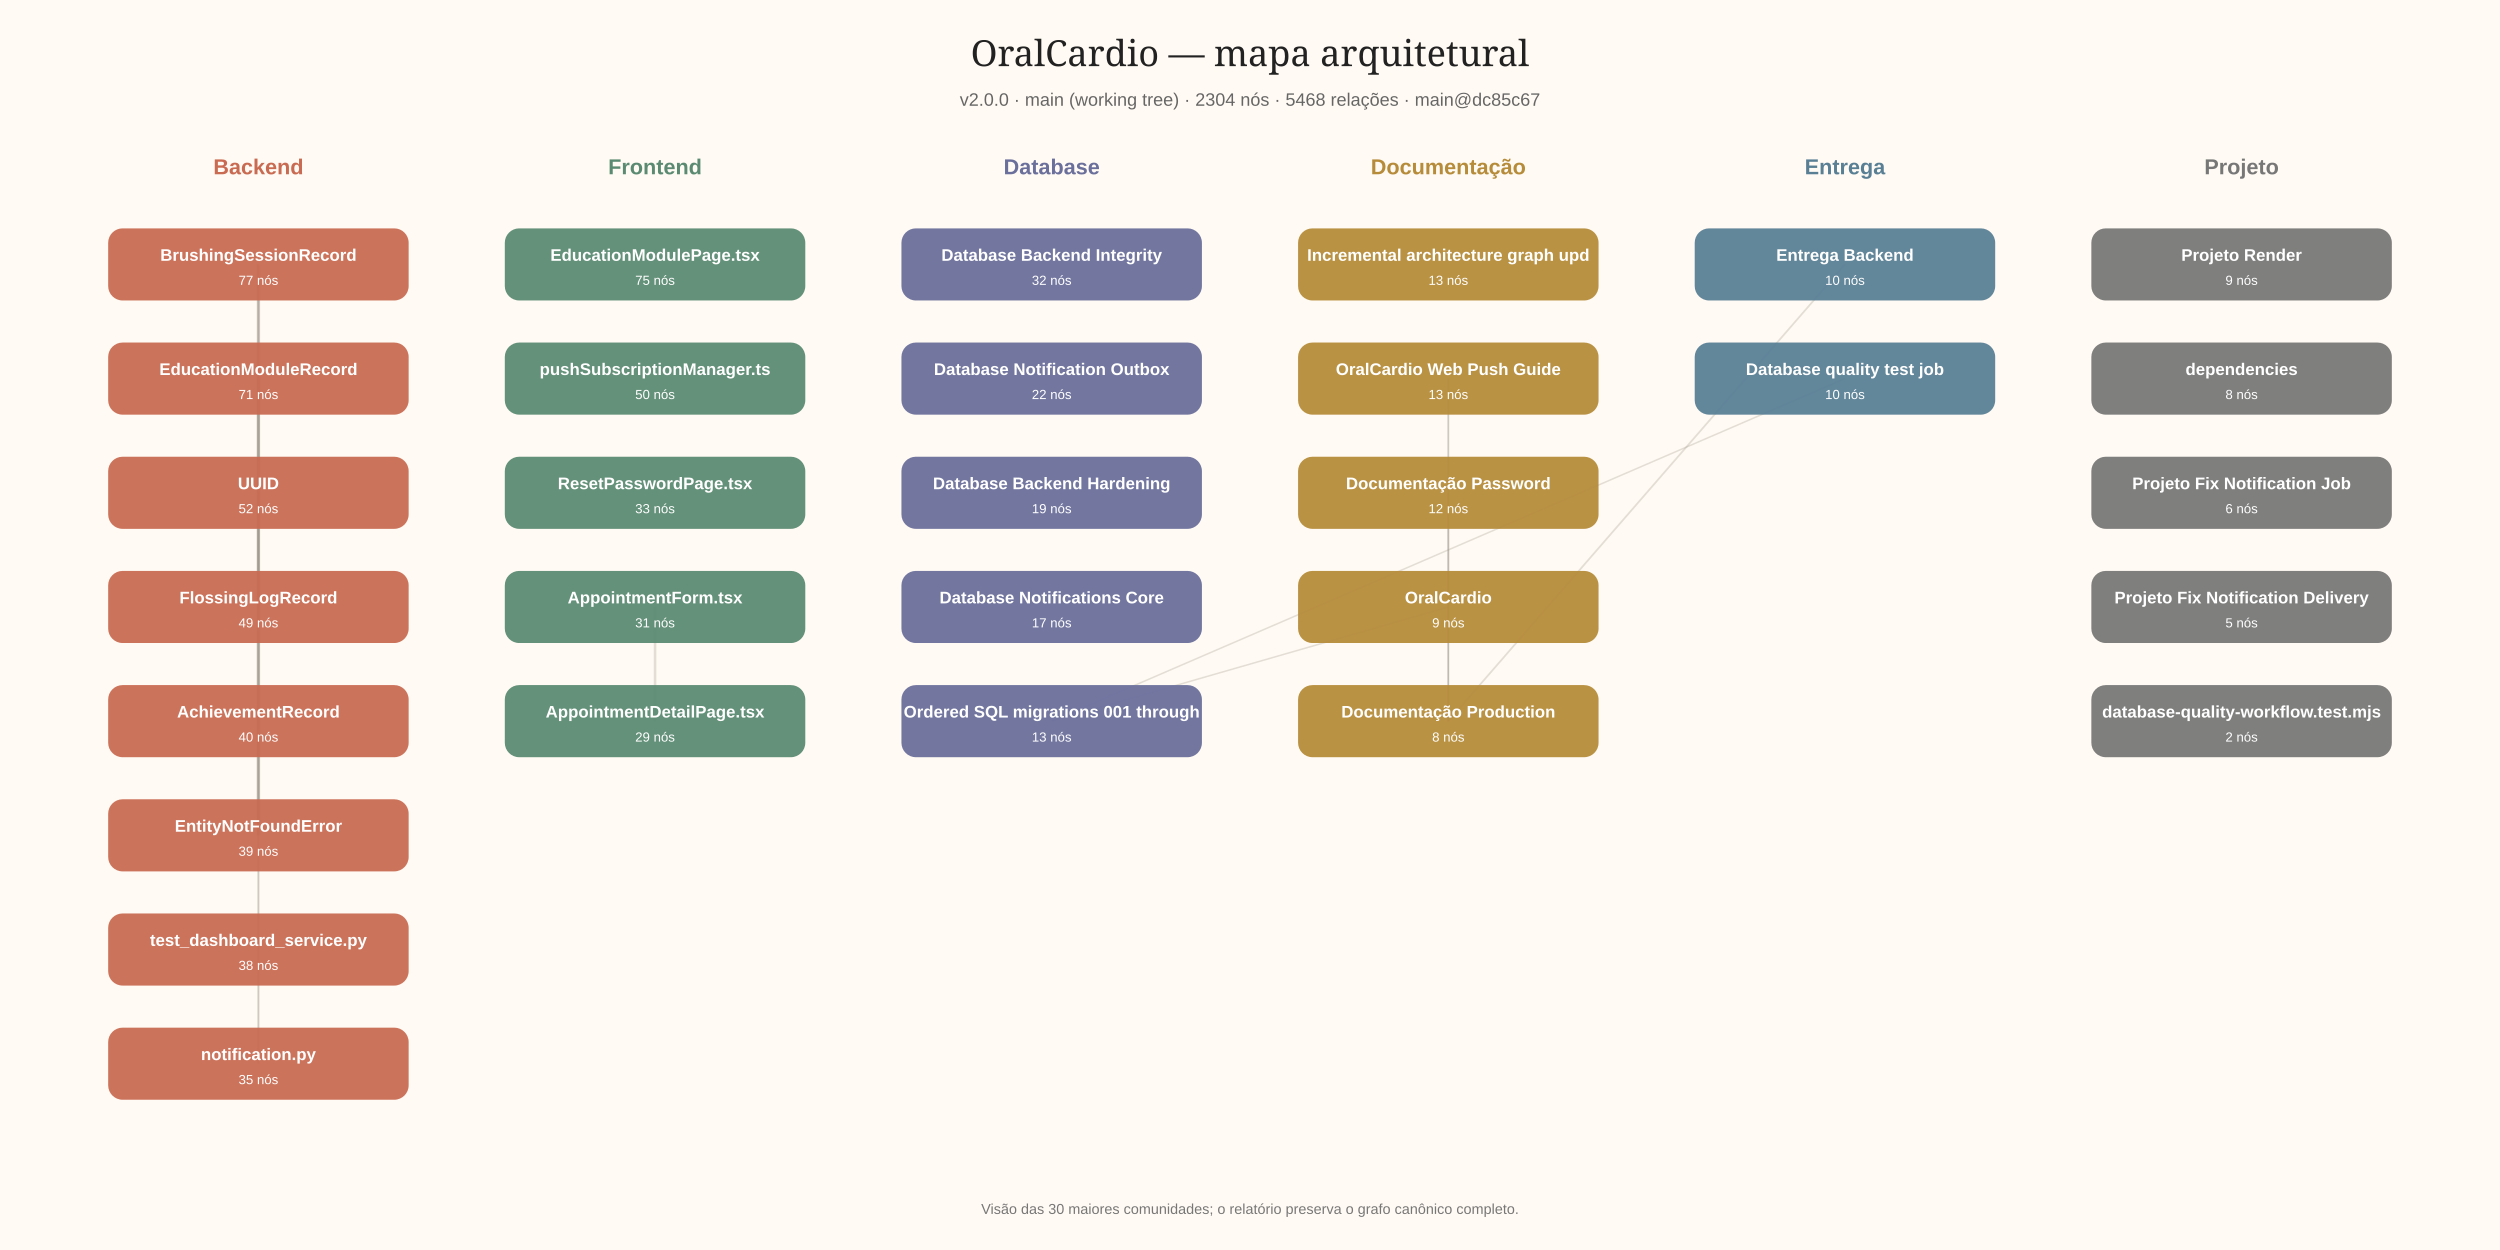
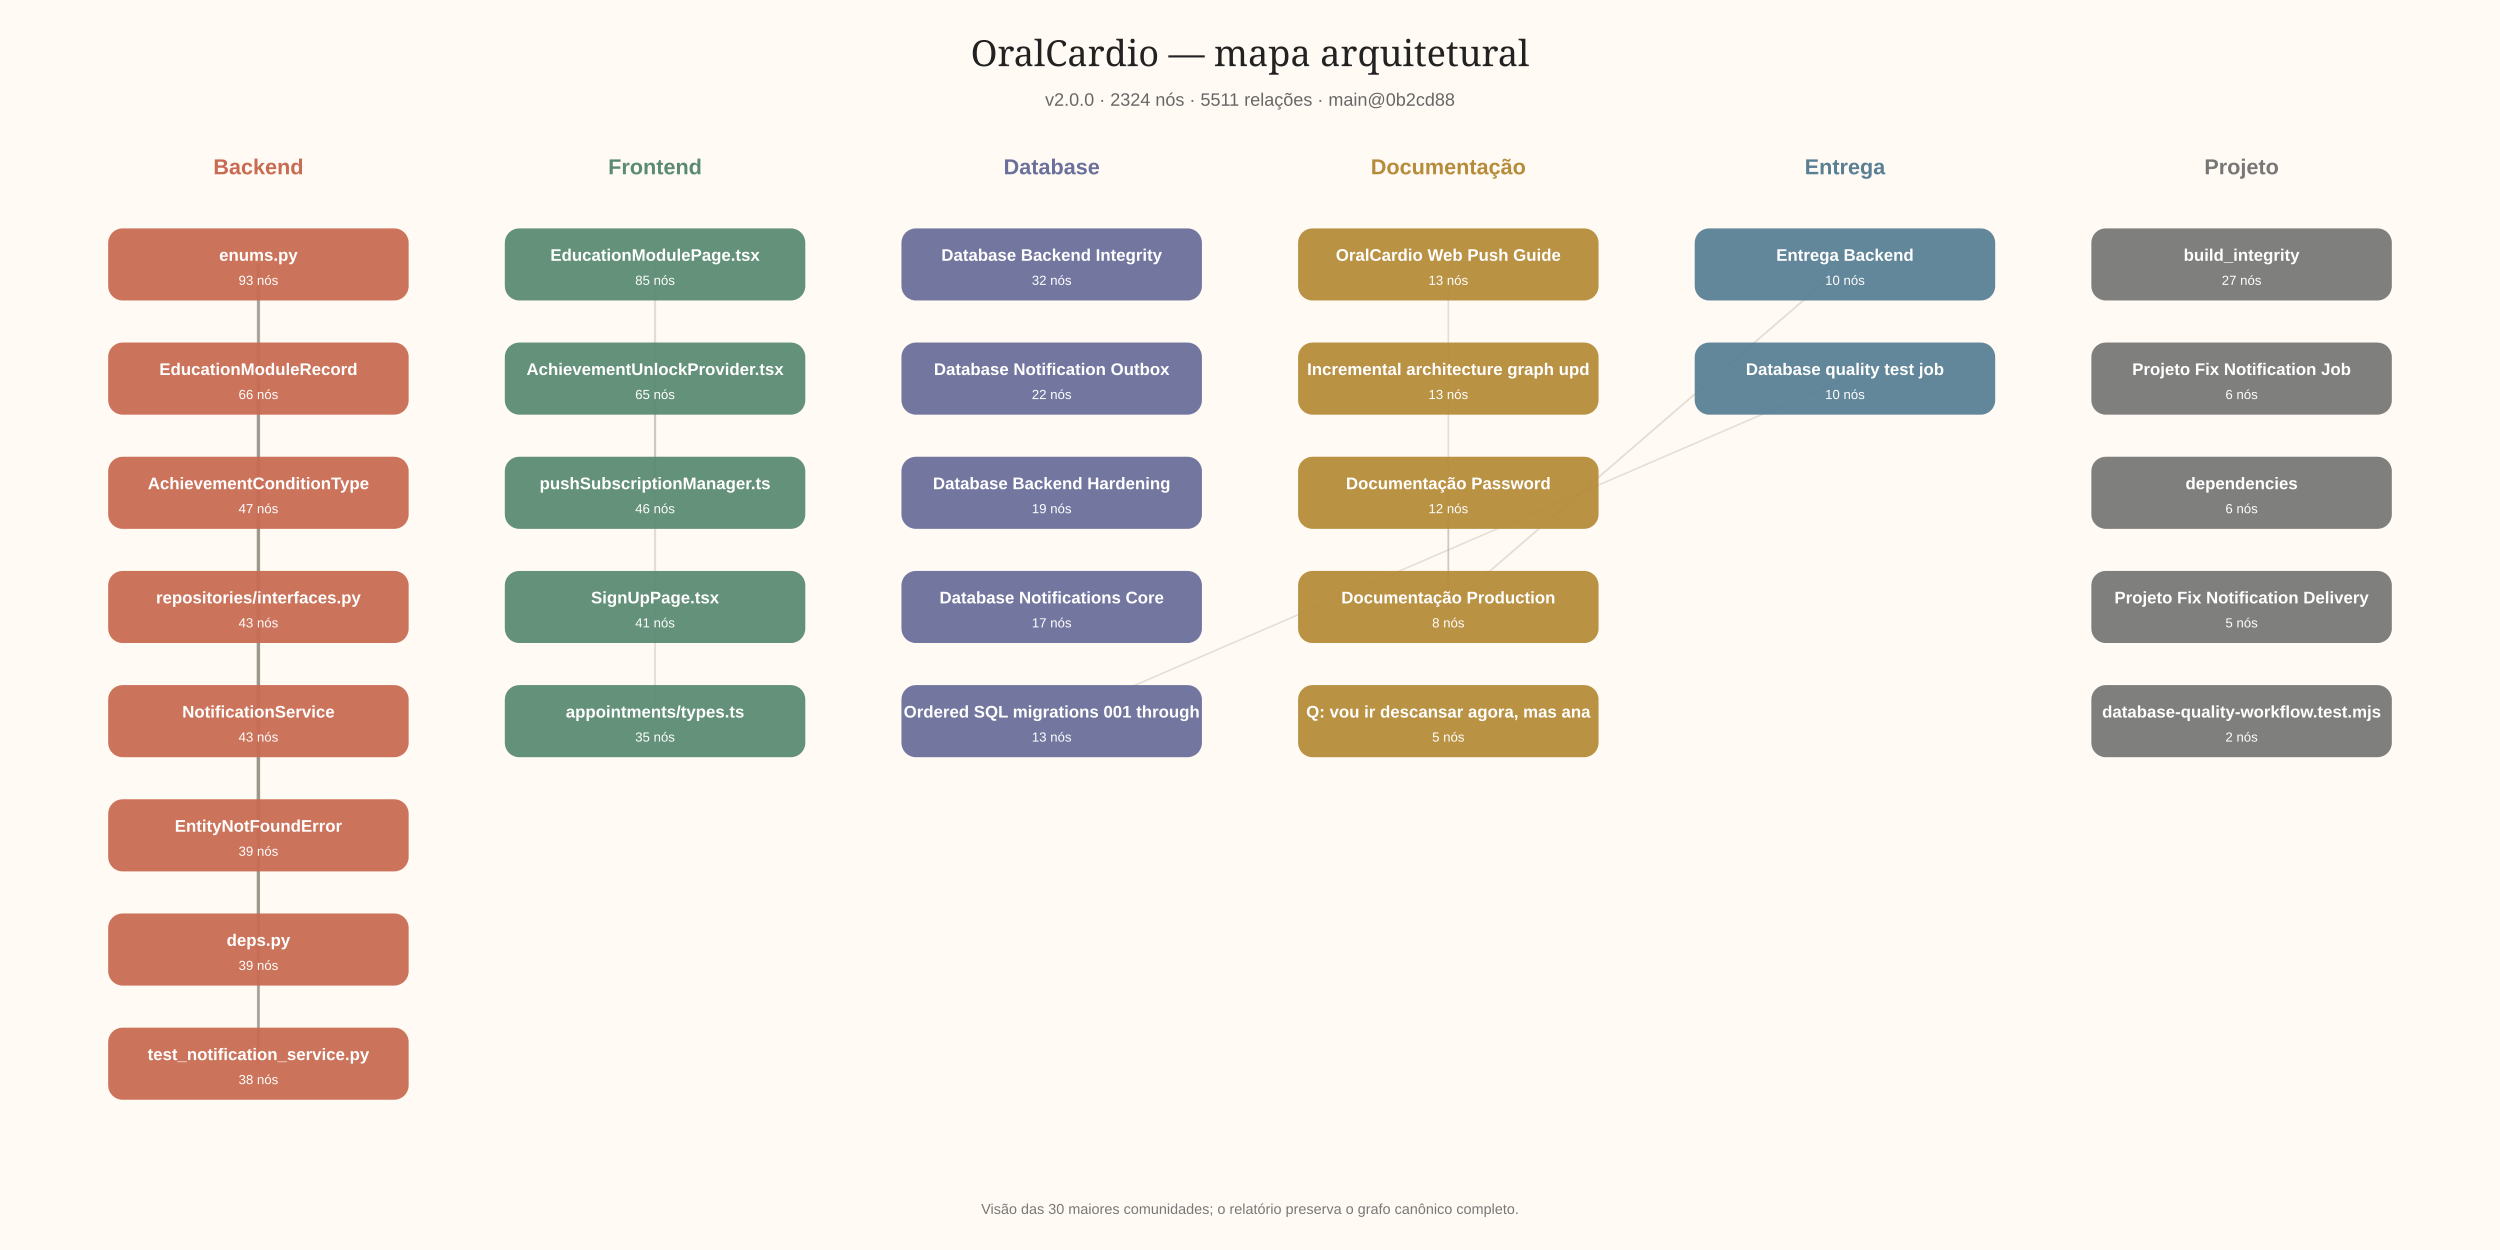
<svg xmlns="http://www.w3.org/2000/svg" width="2080" height="1040" viewBox="0 0 2080 1040">
  <rect width="100%" height="100%" fill="#fffaf3" />
  <text x="50%" y="55" text-anchor="middle" font-family="Georgia,serif" font-size="30" fill="#222">OralCardio — mapa arquitetural</text>
-   <text x="50%" y="88" text-anchor="middle" font-family="Arial,sans-serif" font-size="15" fill="#666">v2.0.0 · main (working tree) · 2304 nós · 5468 relações · main@dc85c67</text>
-   <line x1="215.0" y1="505" x2="215.0" y2="220" stroke="#9a938a" stroke-opacity="0.28" stroke-width="1.30" />
-   <line x1="215.0" y1="695" x2="215.0" y2="220" stroke="#9a938a" stroke-opacity="0.28" stroke-width="2.92" />
-   <line x1="215.0" y1="315" x2="215.0" y2="695" stroke="#9a938a" stroke-opacity="0.28" stroke-width="2.74" />
-   <line x1="215.0" y1="410" x2="215.0" y2="600" stroke="#9a938a" stroke-opacity="0.28" stroke-width="2.21" />
-   <line x1="545.0" y1="600" x2="545.0" y2="505" stroke="#9a938a" stroke-opacity="0.28" stroke-width="2.12" />
-   <line x1="215.0" y1="410" x2="215.0" y2="220" stroke="#9a938a" stroke-opacity="0.28" stroke-width="2.30" />
-   <line x1="215.0" y1="885" x2="215.0" y2="695" stroke="#9a938a" stroke-opacity="0.28" stroke-width="1.30" />
-   <line x1="215.0" y1="885" x2="215.0" y2="410" stroke="#9a938a" stroke-opacity="0.28" stroke-width="1.67" />
-   <line x1="215.0" y1="695" x2="215.0" y2="600" stroke="#9a938a" stroke-opacity="0.28" stroke-width="1.80" />
-   <line x1="215.0" y1="315" x2="215.0" y2="220" stroke="#9a938a" stroke-opacity="0.28" stroke-width="1.51" />
-   <line x1="215.0" y1="505" x2="215.0" y2="315" stroke="#9a938a" stroke-opacity="0.28" stroke-width="1.51" />
-   <line x1="215.0" y1="315" x2="215.0" y2="410" stroke="#9a938a" stroke-opacity="0.28" stroke-width="2.30" />
-   <line x1="215.0" y1="505" x2="215.0" y2="410" stroke="#9a938a" stroke-opacity="0.28" stroke-width="1.80" />
-   <line x1="215.0" y1="505" x2="215.0" y2="695" stroke="#9a938a" stroke-opacity="0.28" stroke-width="1.30" />
-   <line x1="1205.0" y1="505" x2="1205.0" y2="315" stroke="#9a938a" stroke-opacity="0.28" stroke-width="1.51" />
-   <line x1="1205.0" y1="505" x2="1205.0" y2="600" stroke="#9a938a" stroke-opacity="0.28" stroke-width="1.30" />
-   <line x1="215.0" y1="695" x2="215.0" y2="410" stroke="#9a938a" stroke-opacity="0.28" stroke-width="1.30" />
-   <line x1="1205.0" y1="410" x2="1205.0" y2="600" stroke="#9a938a" stroke-opacity="0.28" stroke-width="1.51" />
-   <line x1="1535.0" y1="220" x2="1205.0" y2="600" stroke="#9a938a" stroke-opacity="0.28" stroke-width="1.51" />
-   <line x1="1205.0" y1="600" x2="1205.0" y2="315" stroke="#9a938a" stroke-opacity="0.28" stroke-width="1.30" />
-   <line x1="1205.0" y1="505" x2="875.0" y2="600" stroke="#9a938a" stroke-opacity="0.28" stroke-width="1.30" />
+   <text x="50%" y="88" text-anchor="middle" font-family="Arial,sans-serif" font-size="15" fill="#666">v2.0.0 · 2324 nós · 5511 relações · main@0b2cd88</text>
+   <line x1="215.0" y1="695" x2="215.0" y2="790" stroke="#9a938a" stroke-opacity="0.28" stroke-width="2.67" />
+   <line x1="215.0" y1="885" x2="215.0" y2="790" stroke="#9a938a" stroke-opacity="0.28" stroke-width="2.12" />
+   <line x1="215.0" y1="315" x2="215.0" y2="790" stroke="#9a938a" stroke-opacity="0.28" stroke-width="2.67" />
+   <line x1="215.0" y1="790" x2="215.0" y2="410" stroke="#9a938a" stroke-opacity="0.28" stroke-width="2.67" />
+   <line x1="215.0" y1="790" x2="215.0" y2="220" stroke="#9a938a" stroke-opacity="0.28" stroke-width="2.38" />
+   <line x1="215.0" y1="505" x2="215.0" y2="790" stroke="#9a938a" stroke-opacity="0.28" stroke-width="2.74" />
+   <line x1="215.0" y1="600" x2="215.0" y2="790" stroke="#9a938a" stroke-opacity="0.28" stroke-width="1.92" />
+   <line x1="215.0" y1="695" x2="215.0" y2="220" stroke="#9a938a" stroke-opacity="0.28" stroke-width="3.15" />
+   <line x1="215.0" y1="315" x2="215.0" y2="695" stroke="#9a938a" stroke-opacity="0.28" stroke-width="2.60" />
+   <line x1="215.0" y1="600" x2="215.0" y2="695" stroke="#9a938a" stroke-opacity="0.28" stroke-width="2.46" />
+   <line x1="215.0" y1="505" x2="215.0" y2="220" stroke="#9a938a" stroke-opacity="0.28" stroke-width="2.02" />
+   <line x1="215.0" y1="505" x2="215.0" y2="695" stroke="#9a938a" stroke-opacity="0.28" stroke-width="2.02" />
+   <line x1="215.0" y1="505" x2="215.0" y2="410" stroke="#9a938a" stroke-opacity="0.28" stroke-width="1.67" />
+   <line x1="215.0" y1="505" x2="215.0" y2="885" stroke="#9a938a" stroke-opacity="0.28" stroke-width="1.67" />
+   <line x1="215.0" y1="505" x2="215.0" y2="315" stroke="#9a938a" stroke-opacity="0.28" stroke-width="2.38" />
+   <line x1="215.0" y1="505" x2="215.0" y2="600" stroke="#9a938a" stroke-opacity="0.28" stroke-width="1.80" />
+   <line x1="215.0" y1="885" x2="215.0" y2="600" stroke="#9a938a" stroke-opacity="0.28" stroke-width="2.67" />
+   <line x1="215.0" y1="885" x2="215.0" y2="695" stroke="#9a938a" stroke-opacity="0.28" stroke-width="2.02" />
+   <line x1="545.0" y1="600" x2="545.0" y2="505" stroke="#9a938a" stroke-opacity="0.28" stroke-width="1.51" />
+   <line x1="545.0" y1="220" x2="545.0" y2="505" stroke="#9a938a" stroke-opacity="0.28" stroke-width="1.80" />
+   <line x1="545.0" y1="315" x2="545.0" y2="410" stroke="#9a938a" stroke-opacity="0.28" stroke-width="1.80" />
+   <line x1="215.0" y1="220" x2="215.0" y2="410" stroke="#9a938a" stroke-opacity="0.28" stroke-width="1.67" />
+   <line x1="215.0" y1="600" x2="215.0" y2="220" stroke="#9a938a" stroke-opacity="0.28" stroke-width="1.51" />
+   <line x1="215.0" y1="315" x2="215.0" y2="220" stroke="#9a938a" stroke-opacity="0.28" stroke-width="1.67" />
+   <line x1="215.0" y1="885" x2="215.0" y2="220" stroke="#9a938a" stroke-opacity="0.28" stroke-width="2.02" />
+   <line x1="215.0" y1="885" x2="215.0" y2="410" stroke="#9a938a" stroke-opacity="0.28" stroke-width="1.30" />
+   <line x1="215.0" y1="885" x2="215.0" y2="315" stroke="#9a938a" stroke-opacity="0.28" stroke-width="1.30" />
+   <line x1="1205.0" y1="410" x2="1205.0" y2="505" stroke="#9a938a" stroke-opacity="0.28" stroke-width="1.51" />
+   <line x1="1535.0" y1="220" x2="1205.0" y2="505" stroke="#9a938a" stroke-opacity="0.28" stroke-width="1.51" />
+   <line x1="1205.0" y1="505" x2="1205.0" y2="220" stroke="#9a938a" stroke-opacity="0.28" stroke-width="1.30" />
  <line x1="1535.0" y1="315" x2="875.0" y2="600" stroke="#9a938a" stroke-opacity="0.28" stroke-width="1.30" />
  <text x="215.0" y="145" text-anchor="middle" font-family="Arial,sans-serif" font-size="18" font-weight="700" fill="#c96b52">Backend</text>
  <rect x="90.0" y="190" width="250" height="60" rx="12" fill="#c96b52" fill-opacity="0.94" />
-   <text x="215.0" y="217" text-anchor="middle" font-family="Arial,sans-serif" font-size="14" font-weight="700" fill="white">BrushingSessionRecord</text>
-   <text x="215.0" y="237" text-anchor="middle" font-family="Arial,sans-serif" font-size="11" fill="white">77 nós</text>
+   <text x="215.0" y="217" text-anchor="middle" font-family="Arial,sans-serif" font-size="14" font-weight="700" fill="white">enums.py</text>
+   <text x="215.0" y="237" text-anchor="middle" font-family="Arial,sans-serif" font-size="11" fill="white">93 nós</text>
  <rect x="90.0" y="285" width="250" height="60" rx="12" fill="#c96b52" fill-opacity="0.94" />
  <text x="215.0" y="312" text-anchor="middle" font-family="Arial,sans-serif" font-size="14" font-weight="700" fill="white">EducationModuleRecord</text>
-   <text x="215.0" y="332" text-anchor="middle" font-family="Arial,sans-serif" font-size="11" fill="white">71 nós</text>
+   <text x="215.0" y="332" text-anchor="middle" font-family="Arial,sans-serif" font-size="11" fill="white">66 nós</text>
  <rect x="90.0" y="380" width="250" height="60" rx="12" fill="#c96b52" fill-opacity="0.94" />
-   <text x="215.0" y="407" text-anchor="middle" font-family="Arial,sans-serif" font-size="14" font-weight="700" fill="white">UUID</text>
-   <text x="215.0" y="427" text-anchor="middle" font-family="Arial,sans-serif" font-size="11" fill="white">52 nós</text>
+   <text x="215.0" y="407" text-anchor="middle" font-family="Arial,sans-serif" font-size="14" font-weight="700" fill="white">AchievementConditionType</text>
+   <text x="215.0" y="427" text-anchor="middle" font-family="Arial,sans-serif" font-size="11" fill="white">47 nós</text>
  <rect x="90.0" y="475" width="250" height="60" rx="12" fill="#c96b52" fill-opacity="0.94" />
-   <text x="215.0" y="502" text-anchor="middle" font-family="Arial,sans-serif" font-size="14" font-weight="700" fill="white">FlossingLogRecord</text>
-   <text x="215.0" y="522" text-anchor="middle" font-family="Arial,sans-serif" font-size="11" fill="white">49 nós</text>
+   <text x="215.0" y="502" text-anchor="middle" font-family="Arial,sans-serif" font-size="14" font-weight="700" fill="white">repositories/interfaces.py</text>
+   <text x="215.0" y="522" text-anchor="middle" font-family="Arial,sans-serif" font-size="11" fill="white">43 nós</text>
  <rect x="90.0" y="570" width="250" height="60" rx="12" fill="#c96b52" fill-opacity="0.94" />
-   <text x="215.0" y="597" text-anchor="middle" font-family="Arial,sans-serif" font-size="14" font-weight="700" fill="white">AchievementRecord</text>
-   <text x="215.0" y="617" text-anchor="middle" font-family="Arial,sans-serif" font-size="11" fill="white">40 nós</text>
+   <text x="215.0" y="597" text-anchor="middle" font-family="Arial,sans-serif" font-size="14" font-weight="700" fill="white">NotificationService</text>
+   <text x="215.0" y="617" text-anchor="middle" font-family="Arial,sans-serif" font-size="11" fill="white">43 nós</text>
  <rect x="90.0" y="665" width="250" height="60" rx="12" fill="#c96b52" fill-opacity="0.94" />
  <text x="215.0" y="692" text-anchor="middle" font-family="Arial,sans-serif" font-size="14" font-weight="700" fill="white">EntityNotFoundError</text>
  <text x="215.0" y="712" text-anchor="middle" font-family="Arial,sans-serif" font-size="11" fill="white">39 nós</text>
  <rect x="90.0" y="760" width="250" height="60" rx="12" fill="#c96b52" fill-opacity="0.94" />
-   <text x="215.0" y="787" text-anchor="middle" font-family="Arial,sans-serif" font-size="14" font-weight="700" fill="white">test_dashboard_service.py</text>
-   <text x="215.0" y="807" text-anchor="middle" font-family="Arial,sans-serif" font-size="11" fill="white">38 nós</text>
+   <text x="215.0" y="787" text-anchor="middle" font-family="Arial,sans-serif" font-size="14" font-weight="700" fill="white">deps.py</text>
+   <text x="215.0" y="807" text-anchor="middle" font-family="Arial,sans-serif" font-size="11" fill="white">39 nós</text>
  <rect x="90.0" y="855" width="250" height="60" rx="12" fill="#c96b52" fill-opacity="0.94" />
-   <text x="215.0" y="882" text-anchor="middle" font-family="Arial,sans-serif" font-size="14" font-weight="700" fill="white">notification.py</text>
-   <text x="215.0" y="902" text-anchor="middle" font-family="Arial,sans-serif" font-size="11" fill="white">35 nós</text>
+   <text x="215.0" y="882" text-anchor="middle" font-family="Arial,sans-serif" font-size="14" font-weight="700" fill="white">test_notification_service.py</text>
+   <text x="215.0" y="902" text-anchor="middle" font-family="Arial,sans-serif" font-size="11" fill="white">38 nós</text>
  <text x="545.0" y="145" text-anchor="middle" font-family="Arial,sans-serif" font-size="18" font-weight="700" fill="#5b8a72">Frontend</text>
  <rect x="420.0" y="190" width="250" height="60" rx="12" fill="#5b8a72" fill-opacity="0.94" />
  <text x="545.0" y="217" text-anchor="middle" font-family="Arial,sans-serif" font-size="14" font-weight="700" fill="white">EducationModulePage.tsx</text>
-   <text x="545.0" y="237" text-anchor="middle" font-family="Arial,sans-serif" font-size="11" fill="white">75 nós</text>
+   <text x="545.0" y="237" text-anchor="middle" font-family="Arial,sans-serif" font-size="11" fill="white">85 nós</text>
  <rect x="420.0" y="285" width="250" height="60" rx="12" fill="#5b8a72" fill-opacity="0.94" />
-   <text x="545.0" y="312" text-anchor="middle" font-family="Arial,sans-serif" font-size="14" font-weight="700" fill="white">pushSubscriptionManager.ts</text>
-   <text x="545.0" y="332" text-anchor="middle" font-family="Arial,sans-serif" font-size="11" fill="white">50 nós</text>
+   <text x="545.0" y="312" text-anchor="middle" font-family="Arial,sans-serif" font-size="14" font-weight="700" fill="white">AchievementUnlockProvider.tsx</text>
+   <text x="545.0" y="332" text-anchor="middle" font-family="Arial,sans-serif" font-size="11" fill="white">65 nós</text>
  <rect x="420.0" y="380" width="250" height="60" rx="12" fill="#5b8a72" fill-opacity="0.94" />
-   <text x="545.0" y="407" text-anchor="middle" font-family="Arial,sans-serif" font-size="14" font-weight="700" fill="white">ResetPasswordPage.tsx</text>
-   <text x="545.0" y="427" text-anchor="middle" font-family="Arial,sans-serif" font-size="11" fill="white">33 nós</text>
+   <text x="545.0" y="407" text-anchor="middle" font-family="Arial,sans-serif" font-size="14" font-weight="700" fill="white">pushSubscriptionManager.ts</text>
+   <text x="545.0" y="427" text-anchor="middle" font-family="Arial,sans-serif" font-size="11" fill="white">46 nós</text>
  <rect x="420.0" y="475" width="250" height="60" rx="12" fill="#5b8a72" fill-opacity="0.94" />
-   <text x="545.0" y="502" text-anchor="middle" font-family="Arial,sans-serif" font-size="14" font-weight="700" fill="white">AppointmentForm.tsx</text>
-   <text x="545.0" y="522" text-anchor="middle" font-family="Arial,sans-serif" font-size="11" fill="white">31 nós</text>
+   <text x="545.0" y="502" text-anchor="middle" font-family="Arial,sans-serif" font-size="14" font-weight="700" fill="white">SignUpPage.tsx</text>
+   <text x="545.0" y="522" text-anchor="middle" font-family="Arial,sans-serif" font-size="11" fill="white">41 nós</text>
  <rect x="420.0" y="570" width="250" height="60" rx="12" fill="#5b8a72" fill-opacity="0.94" />
-   <text x="545.0" y="597" text-anchor="middle" font-family="Arial,sans-serif" font-size="14" font-weight="700" fill="white">AppointmentDetailPage.tsx</text>
-   <text x="545.0" y="617" text-anchor="middle" font-family="Arial,sans-serif" font-size="11" fill="white">29 nós</text>
+   <text x="545.0" y="597" text-anchor="middle" font-family="Arial,sans-serif" font-size="14" font-weight="700" fill="white">appointments/types.ts</text>
+   <text x="545.0" y="617" text-anchor="middle" font-family="Arial,sans-serif" font-size="11" fill="white">35 nós</text>
  <text x="875.0" y="145" text-anchor="middle" font-family="Arial,sans-serif" font-size="18" font-weight="700" fill="#6a6f9b">Database</text>
  <rect x="750.0" y="190" width="250" height="60" rx="12" fill="#6a6f9b" fill-opacity="0.94" />
  <text x="875.0" y="217" text-anchor="middle" font-family="Arial,sans-serif" font-size="14" font-weight="700" fill="white">Database Backend Integrity</text>
  <text x="875.0" y="237" text-anchor="middle" font-family="Arial,sans-serif" font-size="11" fill="white">32 nós</text>
  <rect x="750.0" y="285" width="250" height="60" rx="12" fill="#6a6f9b" fill-opacity="0.94" />
  <text x="875.0" y="312" text-anchor="middle" font-family="Arial,sans-serif" font-size="14" font-weight="700" fill="white">Database Notification Outbox</text>
  <text x="875.0" y="332" text-anchor="middle" font-family="Arial,sans-serif" font-size="11" fill="white">22 nós</text>
  <rect x="750.0" y="380" width="250" height="60" rx="12" fill="#6a6f9b" fill-opacity="0.94" />
  <text x="875.0" y="407" text-anchor="middle" font-family="Arial,sans-serif" font-size="14" font-weight="700" fill="white">Database Backend Hardening</text>
  <text x="875.0" y="427" text-anchor="middle" font-family="Arial,sans-serif" font-size="11" fill="white">19 nós</text>
  <rect x="750.0" y="475" width="250" height="60" rx="12" fill="#6a6f9b" fill-opacity="0.94" />
  <text x="875.0" y="502" text-anchor="middle" font-family="Arial,sans-serif" font-size="14" font-weight="700" fill="white">Database Notifications Core</text>
  <text x="875.0" y="522" text-anchor="middle" font-family="Arial,sans-serif" font-size="11" fill="white">17 nós</text>
  <rect x="750.0" y="570" width="250" height="60" rx="12" fill="#6a6f9b" fill-opacity="0.94" />
  <text x="875.0" y="597" text-anchor="middle" font-family="Arial,sans-serif" font-size="14" font-weight="700" fill="white">Ordered SQL migrations 001 through</text>
  <text x="875.0" y="617" text-anchor="middle" font-family="Arial,sans-serif" font-size="11" fill="white">13 nós</text>
  <text x="1205.0" y="145" text-anchor="middle" font-family="Arial,sans-serif" font-size="18" font-weight="700" fill="#b68b3a">Documentação</text>
  <rect x="1080.0" y="190" width="250" height="60" rx="12" fill="#b68b3a" fill-opacity="0.94" />
-   <text x="1205.0" y="217" text-anchor="middle" font-family="Arial,sans-serif" font-size="14" font-weight="700" fill="white">Incremental architecture graph upd</text>
+   <text x="1205.0" y="217" text-anchor="middle" font-family="Arial,sans-serif" font-size="14" font-weight="700" fill="white">OralCardio Web Push Guide</text>
  <text x="1205.0" y="237" text-anchor="middle" font-family="Arial,sans-serif" font-size="11" fill="white">13 nós</text>
  <rect x="1080.0" y="285" width="250" height="60" rx="12" fill="#b68b3a" fill-opacity="0.94" />
-   <text x="1205.0" y="312" text-anchor="middle" font-family="Arial,sans-serif" font-size="14" font-weight="700" fill="white">OralCardio Web Push Guide</text>
+   <text x="1205.0" y="312" text-anchor="middle" font-family="Arial,sans-serif" font-size="14" font-weight="700" fill="white">Incremental architecture graph upd</text>
  <text x="1205.0" y="332" text-anchor="middle" font-family="Arial,sans-serif" font-size="11" fill="white">13 nós</text>
  <rect x="1080.0" y="380" width="250" height="60" rx="12" fill="#b68b3a" fill-opacity="0.94" />
  <text x="1205.0" y="407" text-anchor="middle" font-family="Arial,sans-serif" font-size="14" font-weight="700" fill="white">Documentação Password</text>
  <text x="1205.0" y="427" text-anchor="middle" font-family="Arial,sans-serif" font-size="11" fill="white">12 nós</text>
  <rect x="1080.0" y="475" width="250" height="60" rx="12" fill="#b68b3a" fill-opacity="0.94" />
-   <text x="1205.0" y="502" text-anchor="middle" font-family="Arial,sans-serif" font-size="14" font-weight="700" fill="white">OralCardio</text>
-   <text x="1205.0" y="522" text-anchor="middle" font-family="Arial,sans-serif" font-size="11" fill="white">9 nós</text>
+   <text x="1205.0" y="502" text-anchor="middle" font-family="Arial,sans-serif" font-size="14" font-weight="700" fill="white">Documentação Production</text>
+   <text x="1205.0" y="522" text-anchor="middle" font-family="Arial,sans-serif" font-size="11" fill="white">8 nós</text>
  <rect x="1080.0" y="570" width="250" height="60" rx="12" fill="#b68b3a" fill-opacity="0.94" />
-   <text x="1205.0" y="597" text-anchor="middle" font-family="Arial,sans-serif" font-size="14" font-weight="700" fill="white">Documentação Production</text>
-   <text x="1205.0" y="617" text-anchor="middle" font-family="Arial,sans-serif" font-size="11" fill="white">8 nós</text>
+   <text x="1205.0" y="597" text-anchor="middle" font-family="Arial,sans-serif" font-size="14" font-weight="700" fill="white">Q: vou ir descansar agora, mas ana</text>
+   <text x="1205.0" y="617" text-anchor="middle" font-family="Arial,sans-serif" font-size="11" fill="white">5 nós</text>
  <text x="1535.0" y="145" text-anchor="middle" font-family="Arial,sans-serif" font-size="18" font-weight="700" fill="#597f95">Entrega</text>
  <rect x="1410.0" y="190" width="250" height="60" rx="12" fill="#597f95" fill-opacity="0.94" />
  <text x="1535.0" y="217" text-anchor="middle" font-family="Arial,sans-serif" font-size="14" font-weight="700" fill="white">Entrega Backend</text>
  <text x="1535.0" y="237" text-anchor="middle" font-family="Arial,sans-serif" font-size="11" fill="white">10 nós</text>
  <rect x="1410.0" y="285" width="250" height="60" rx="12" fill="#597f95" fill-opacity="0.94" />
  <text x="1535.0" y="312" text-anchor="middle" font-family="Arial,sans-serif" font-size="14" font-weight="700" fill="white">Database quality test job</text>
  <text x="1535.0" y="332" text-anchor="middle" font-family="Arial,sans-serif" font-size="11" fill="white">10 nós</text>
  <text x="1865.0" y="145" text-anchor="middle" font-family="Arial,sans-serif" font-size="18" font-weight="700" fill="#777777">Projeto</text>
  <rect x="1740.0" y="190" width="250" height="60" rx="12" fill="#777777" fill-opacity="0.94" />
-   <text x="1865.0" y="217" text-anchor="middle" font-family="Arial,sans-serif" font-size="14" font-weight="700" fill="white">Projeto Render</text>
-   <text x="1865.0" y="237" text-anchor="middle" font-family="Arial,sans-serif" font-size="11" fill="white">9 nós</text>
+   <text x="1865.0" y="217" text-anchor="middle" font-family="Arial,sans-serif" font-size="14" font-weight="700" fill="white">build_integrity</text>
+   <text x="1865.0" y="237" text-anchor="middle" font-family="Arial,sans-serif" font-size="11" fill="white">27 nós</text>
  <rect x="1740.0" y="285" width="250" height="60" rx="12" fill="#777777" fill-opacity="0.94" />
-   <text x="1865.0" y="312" text-anchor="middle" font-family="Arial,sans-serif" font-size="14" font-weight="700" fill="white">dependencies</text>
-   <text x="1865.0" y="332" text-anchor="middle" font-family="Arial,sans-serif" font-size="11" fill="white">8 nós</text>
+   <text x="1865.0" y="312" text-anchor="middle" font-family="Arial,sans-serif" font-size="14" font-weight="700" fill="white">Projeto Fix Notification Job</text>
+   <text x="1865.0" y="332" text-anchor="middle" font-family="Arial,sans-serif" font-size="11" fill="white">6 nós</text>
  <rect x="1740.0" y="380" width="250" height="60" rx="12" fill="#777777" fill-opacity="0.94" />
-   <text x="1865.0" y="407" text-anchor="middle" font-family="Arial,sans-serif" font-size="14" font-weight="700" fill="white">Projeto Fix Notification Job</text>
+   <text x="1865.0" y="407" text-anchor="middle" font-family="Arial,sans-serif" font-size="14" font-weight="700" fill="white">dependencies</text>
  <text x="1865.0" y="427" text-anchor="middle" font-family="Arial,sans-serif" font-size="11" fill="white">6 nós</text>
  <rect x="1740.0" y="475" width="250" height="60" rx="12" fill="#777777" fill-opacity="0.94" />
  <text x="1865.0" y="502" text-anchor="middle" font-family="Arial,sans-serif" font-size="14" font-weight="700" fill="white">Projeto Fix Notification Delivery</text>
  <text x="1865.0" y="522" text-anchor="middle" font-family="Arial,sans-serif" font-size="11" fill="white">5 nós</text>
  <rect x="1740.0" y="570" width="250" height="60" rx="12" fill="#777777" fill-opacity="0.94" />
  <text x="1865.0" y="597" text-anchor="middle" font-family="Arial,sans-serif" font-size="14" font-weight="700" fill="white">database-quality-workflow.test.mjs</text>
  <text x="1865.0" y="617" text-anchor="middle" font-family="Arial,sans-serif" font-size="11" fill="white">2 nós</text>
  <text x="50%" y="1010" text-anchor="middle" font-family="Arial,sans-serif" font-size="12" fill="#777">Visão das 30 maiores comunidades; o relatório preserva o grafo canônico completo.</text>
</svg>
